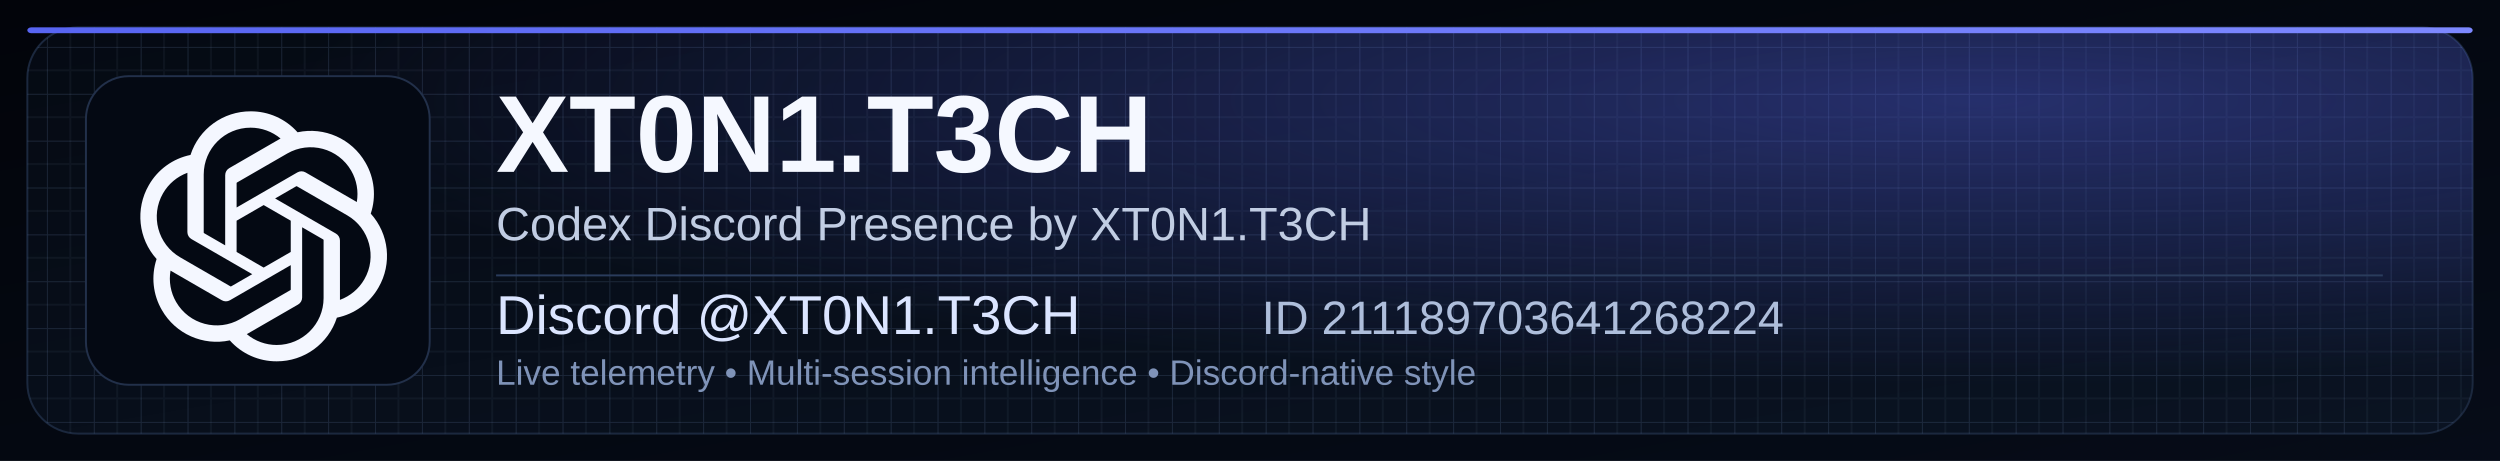
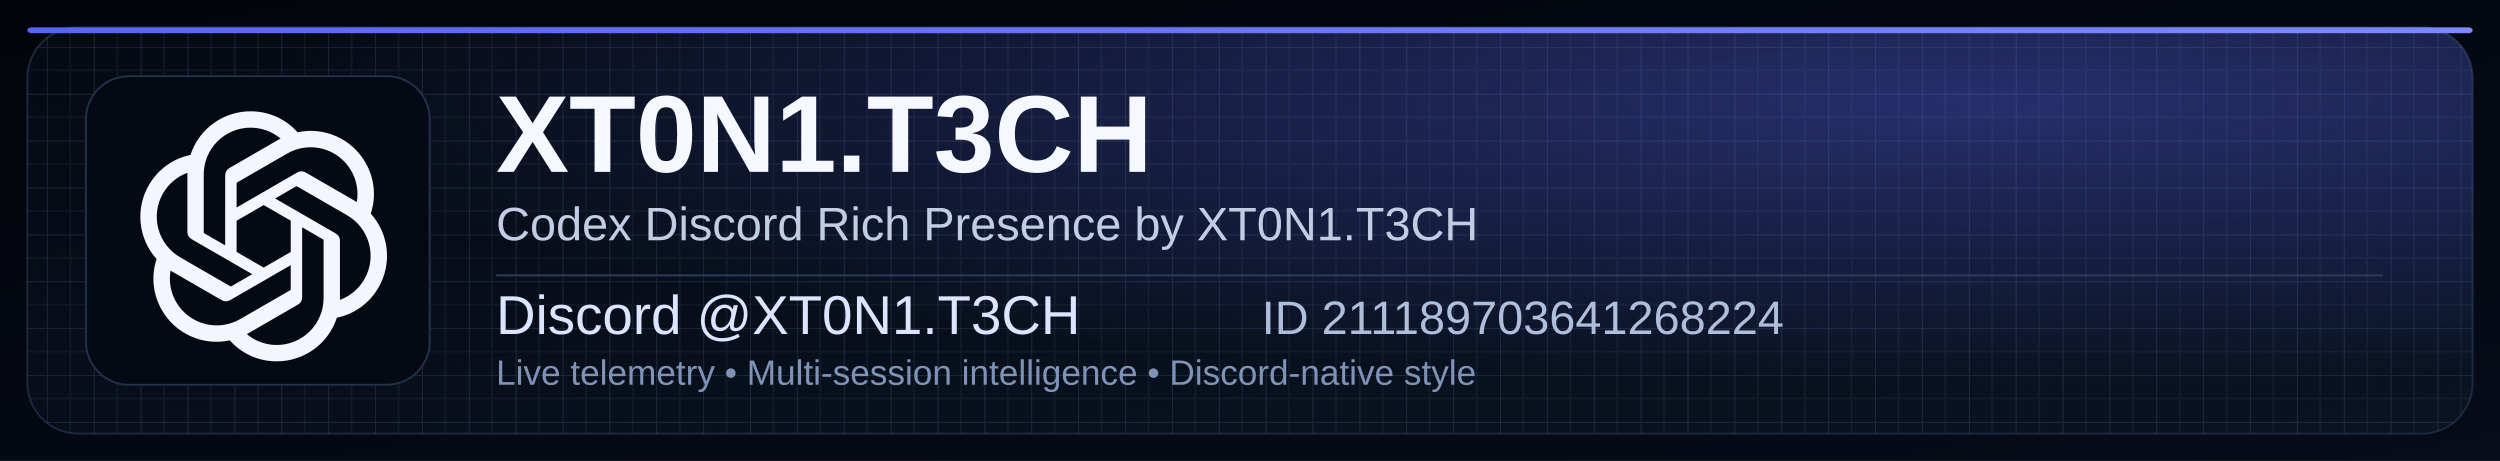
<svg xmlns="http://www.w3.org/2000/svg" viewBox="0 0 1280 236" role="img" aria-labelledby="title desc">
  <defs>
    <linearGradient id="canvasBg" x1="0" y1="0" x2="1" y2="1">
      <stop offset="0%" stop-color="#02040a" />
      <stop offset="100%" stop-color="#060c18" />
    </linearGradient>
    <linearGradient id="panelBg" x1="0" y1="0" x2="1" y2="1">
      <stop offset="0%" stop-color="#050a13" />
      <stop offset="100%" stop-color="#0a1322" />
    </linearGradient>
    <linearGradient id="accentLine" x1="0" y1="0" x2="1" y2="0">
      <stop offset="0%" stop-color="#5865F2" />
      <stop offset="100%" stop-color="#7d88ff" />
    </linearGradient>
    <radialGradient id="discordGlow" cx="0.8" cy="0.18" r="0.7">
      <stop offset="0%" stop-color="#5865F2" stop-opacity="0.38" />
      <stop offset="100%" stop-color="#5865F2" stop-opacity="0" />
    </radialGradient>
    <pattern id="milGrid" width="24" height="24" patternUnits="userSpaceOnUse">
      <path d="M24 0H0V24" fill="none" stroke="#6b82aa" stroke-opacity="0.2" stroke-width="1" />
      <path d="M12 0V24M0 12H24" fill="none" stroke="#6b82aa" stroke-opacity="0.08" stroke-width="1" />
    </pattern>
  </defs>
  <rect width="1280" height="236" fill="url(#canvasBg)" />
  <rect x="14" y="14" width="1252" height="208" rx="26" fill="url(#panelBg)" stroke="#1b283e" />
  <rect x="14" y="14" width="1252" height="208" rx="26" fill="url(#milGrid)" />
  <rect x="14" y="14" width="1252" height="208" rx="26" fill="url(#discordGlow)" />
  <rect x="14" y="14" width="1252" height="3" rx="2" fill="url(#accentLine)" />
  <rect x="44" y="39" width="176" height="158" rx="22" fill="#040913" stroke="#22304a" />
  <g transform="translate(71 57) scale(0.40)">
    <path fill="#f4f7ff" d="m297.06 130.97c7.26-21.79 4.76-45.66-6.85-65.48-17.46-30.4-52.56-46.04-86.84-38.68-15.25-17.18-37.16-26.95-60.13-26.81-35.04-.08-66.13 22.48-76.91 55.82-22.51 4.61-41.94 18.7-53.31 38.67-17.59 30.32-13.58 68.54 9.92 94.54-7.26 21.79-4.76 45.66 6.85 65.48 17.46 30.4 52.56 46.04 86.84 38.68 15.24 17.18 37.16 26.95 60.13 26.8 35.06.09 66.16-22.49 76.94-55.86 22.51-4.61 41.94-18.7 53.31-38.67 17.57-30.32 13.55-68.51-9.94-94.51zm-120.28 168.11c-14.03.02-27.62-4.89-38.39-13.88.49-.26 1.34-.73 1.89-1.07l63.72-36.8c3.26-1.85 5.26-5.32 5.24-9.07v-89.83l26.93 15.55c.29.14.48.42.52.74v74.39c-.04 33.08-26.83 59.9-59.91 59.97zm-128.84-55.03c-7.03-12.14-9.56-26.37-7.15-40.18.47.28 1.3.79 1.89 1.13l63.72 36.8c3.23 1.89 7.23 1.89 10.47 0l77.79-44.92v31.1c.02.32-.13.63-.38.83l-64.41 37.19c-28.69 16.52-65.33 6.7-81.92-21.95zm-16.77-139.09c7-12.16 18.05-21.46 31.21-26.29 0 .55-.03 1.52-.03 2.2v73.61c-.02 3.74 1.98 7.21 5.23 9.06l77.79 44.91-26.93 15.55c-.27.18-.61.21-.91.08l-64.42-37.22c-28.63-16.58-38.45-53.21-21.95-81.89zm221.26 51.49-77.79-44.92 26.93-15.54c.27-.18.61-.21.91-.08l64.42 37.19c28.68 16.57 38.51 53.26 21.94 81.94-7.01 12.14-18.05 21.44-31.2 26.28v-75.81c.03-3.74-1.96-7.2-5.2-9.06zm26.8-40.34c-.47-.29-1.3-.79-1.89-1.13l-63.72-36.8c-3.23-1.89-7.23-1.89-10.47 0l-77.79 44.92v-31.1c-.02-.32.13-.63.38-.83l64.41-37.16c28.69-16.55 65.37-6.7 81.91 22 6.99 12.12 9.52 26.31 7.15 40.1zm-168.51 55.43-26.94-15.55c-.29-.14-.48-.42-.52-.74v-74.39c.02-33.12 26.89-59.96 60.01-59.94 14.01 0 27.57 4.92 38.34 13.88-.49.26-1.33.73-1.89 1.07l-63.72 36.8c-3.26 1.85-5.26 5.31-5.24 9.06l-.04 89.79zm14.63-31.54 34.65-20.01 34.65 20v40.01l-34.65 20-34.65-20z" />
  </g>
  <text x="254" y="88" fill="#f5f8ff" font-size="56" font-family="Bahnschrift, Segoe UI, Arial, sans-serif" font-weight="700">XT0N1.T3CH</text>
-   <text x="254" y="123" fill="#c1cde3" font-size="24" font-family="Bahnschrift, Segoe UI, Arial, sans-serif">Codex Discord Presence by XT0N1.T3CH</text>
+   <text x="254" y="123" fill="#c1cde3" font-size="24" font-family="Bahnschrift, Segoe UI, Arial, sans-serif">Codex Discord Rich Presence by XT0N1.T3CH</text>
  <line x1="254" y1="141" x2="1220" y2="141" stroke="#2a3c5c" />
  <text x="254" y="171" fill="#dbe5ff" font-size="28" font-family="Bahnschrift, Segoe UI, Arial, sans-serif">Discord @XT0N1.T3CH</text>
  <text x="646" y="171" fill="#aebedb" font-size="24" font-family="Bahnschrift, Segoe UI, Arial, sans-serif">ID 211189703641268224</text>
  <text x="254" y="197" fill="#7f93b8" font-size="18" font-family="Bahnschrift, Segoe UI, Arial, sans-serif">Live telemetry • Multi-session intelligence • Discord-native style</text>
</svg>
